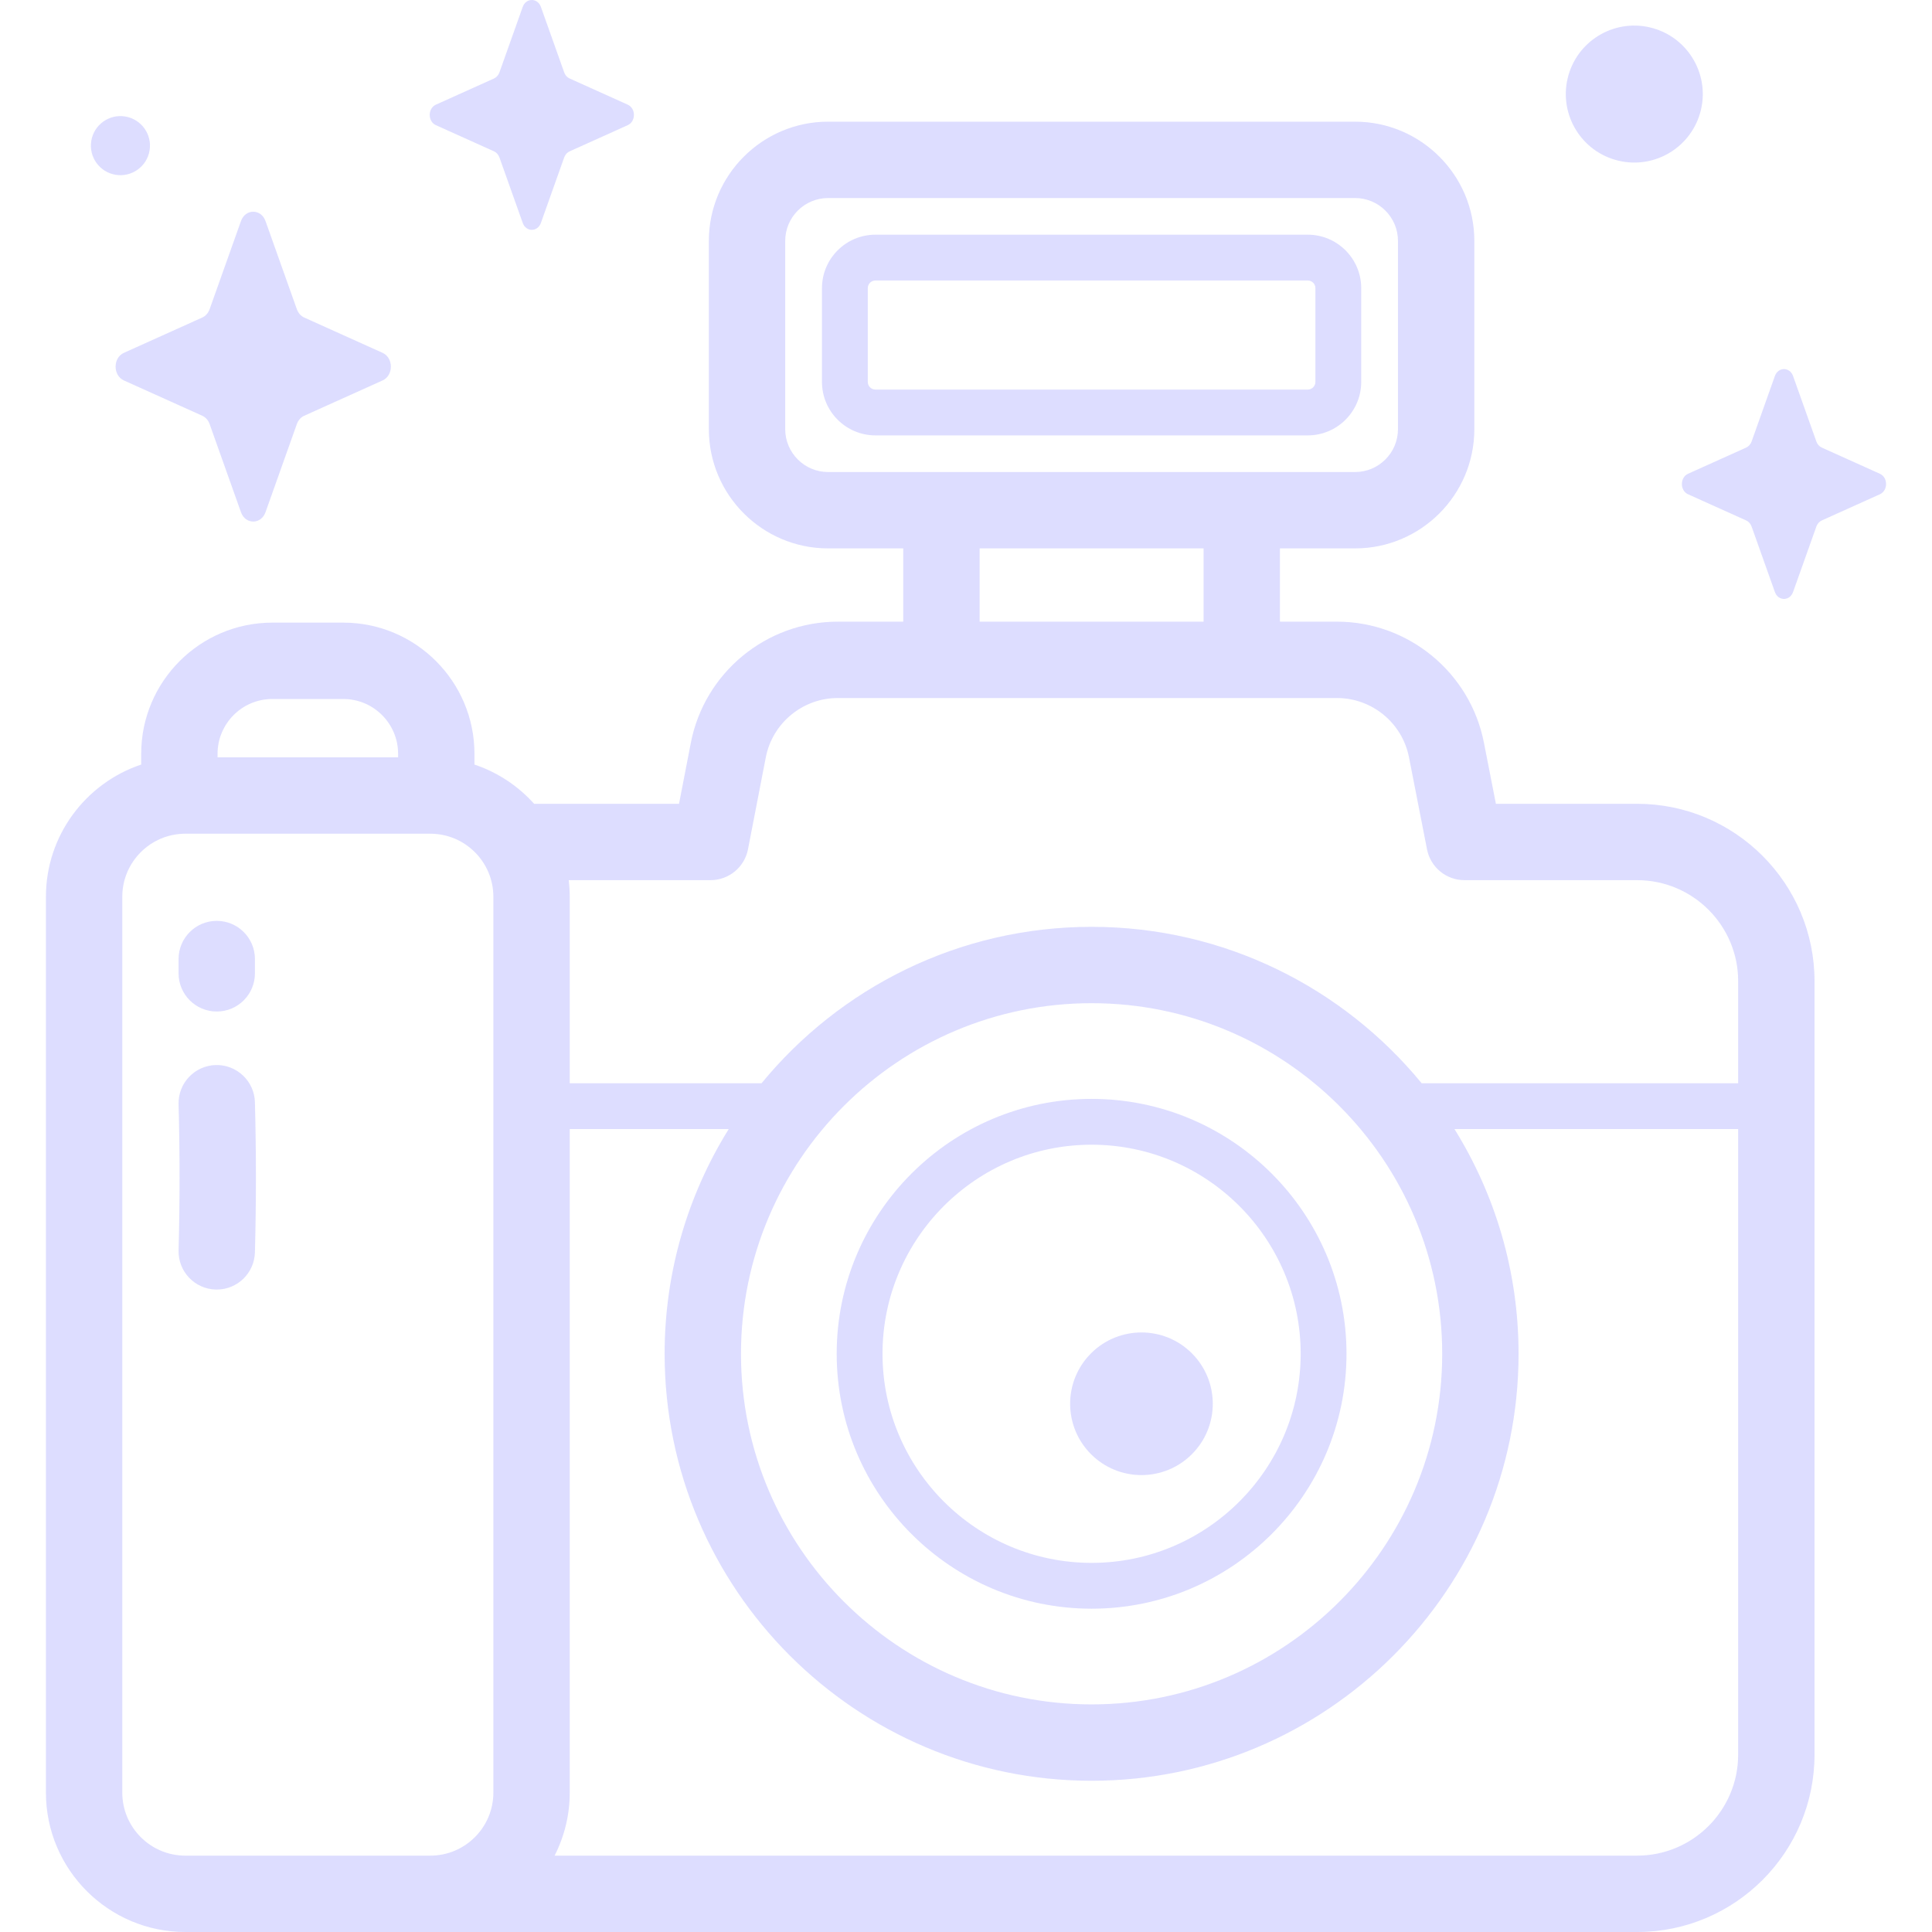
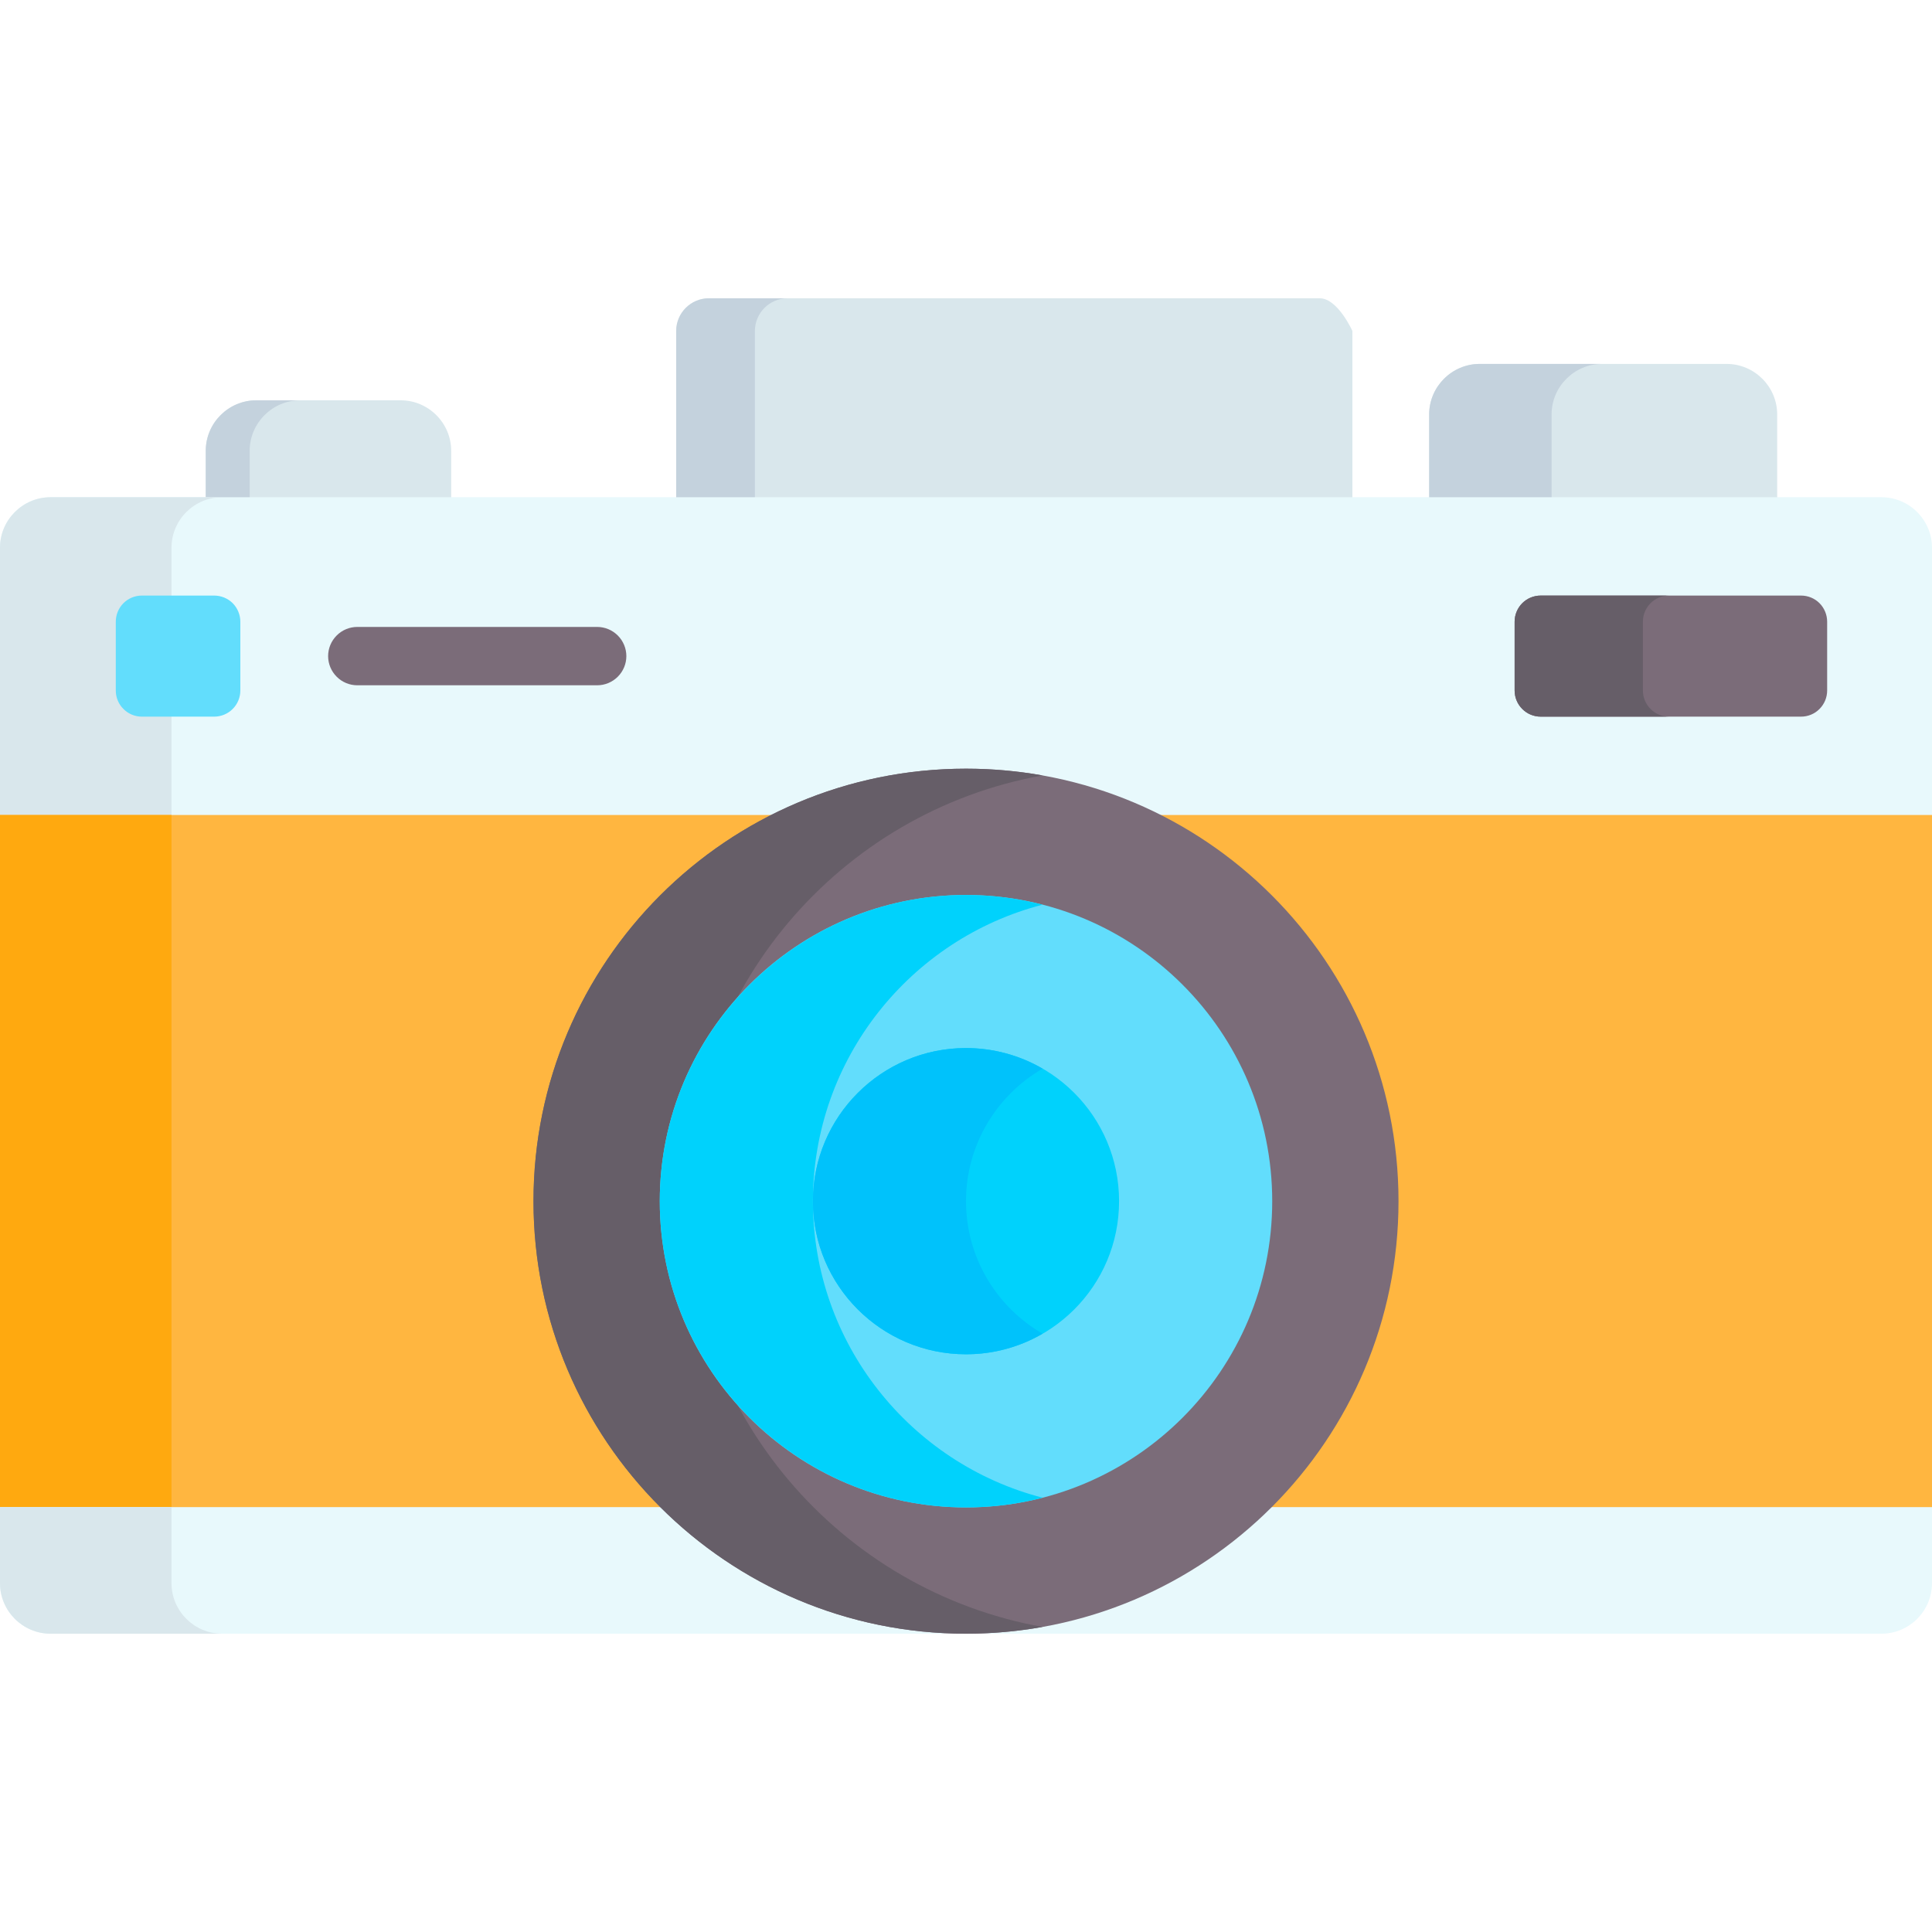
- <svg xmlns="http://www.w3.org/2000/svg" version="1.1" viewBox="0 0 512 512" style="enable-background:new 0 0 512 512" xml:space="preserve">
-   <g>
-     <path d="m70.361 58.585 8.312 23.371c.356 1.001 1.06 1.793 1.949 2.194l20.764 9.355c2.933 1.322 2.933 5.996 0 7.317l-20.764 9.355c-.889.4-1.594 1.193-1.949 2.194l-8.312 23.371c-1.174 3.302-5.327 3.302-6.501 0l-8.312-23.371c-.356-1.001-1.06-1.794-1.949-2.194l-20.764-9.355c-2.934-1.322-2.934-5.996 0-7.317l20.764-9.355c.889-.401 1.593-1.194 1.949-2.194l8.312-23.371c1.174-3.302 5.327-3.302 6.501 0zM143.347 1.837l6.165 17.336c.264.742.787 1.33 1.446 1.628l15.403 6.939c2.176.981 2.176 4.447 0 5.428l-15.403 6.939c-.66.297-1.182.885-1.446 1.628l-6.165 17.336c-.871 2.449-3.951 2.449-4.822 0l-6.165-17.336c-.264-.742-.786-1.33-1.446-1.628l-15.403-6.939c-2.176-.98-2.176-4.447 0-5.428l15.403-6.939c.66-.297 1.182-.885 1.446-1.628l6.165-17.336c.87-2.449 3.951-2.449 4.822 0z" fill="#ddf" data-original="#ddf">
- 		</path>
-     <circle cx="433.005" cy="24.817" r="18.149" transform="rotate(-76.7 433.127 24.81)" fill="#ddf" data-original="#ddf">
- 		</circle>
-     <circle cx="31.925" cy="38.6" r="7.829" transform="rotate(-80.8 31.918 38.604)" fill="#ddf" data-original="#ddf">
- 		</circle>
-     <path d="m475.184 99.652 6.165 17.336c.264.742.787 1.33 1.446 1.628l15.402 6.939c2.176.98 2.176 4.448 0 5.428l-15.402 6.939c-.659.297-1.182.885-1.446 1.628l-6.165 17.336c-.871 2.449-3.951 2.449-4.822 0l-6.165-17.336c-.264-.742-.786-1.33-1.446-1.628l-15.403-6.939c-2.176-.98-2.176-4.447 0-5.428l15.403-6.939c.659-.297 1.182-.885 1.446-1.628l6.165-17.336c.87-2.449 3.951-2.449 4.822 0zM433.863 213.015h-37.434l-3.176-16.217c-3.637-18.572-20.011-32.051-38.936-32.051h-15.119V145.33h19.915c17.426 0 31.603-14.178 31.603-31.604V63.849c0-17.426-14.178-31.604-31.603-31.604H219.456c-17.426 0-31.604 14.177-31.604 31.604v49.877c0 17.427 14.178 31.604 31.604 31.604h19.914v19.417h-17.345c-18.965 0-35.346 13.514-38.952 32.132l-3.126 16.136h-38.404a37.037 37.037 0 0 0-15.807-10.4v-2.853c0-19.166-15.592-34.758-34.757-34.758H72.176c-19.166 0-34.757 15.592-34.757 34.758v2.852c-14.654 4.904-25.248 18.751-25.248 35.034V475.06c0 20.369 16.571 36.94 36.94 36.94H433.863c25.918 0 47.004-21.086 47.004-47.003V260.019c0-25.918-21.086-47.004-47.004-47.004zm-225.774-99.289V63.849c0-6.268 5.1-11.367 11.367-11.367h139.656c6.268 0 11.366 5.099 11.366 11.367v49.877c0 6.268-5.099 11.367-11.366 11.367H219.456c-6.267 0-11.367-5.099-11.367-11.367zm51.518 31.604h59.354v19.417h-59.354zm-71.313 87.922c4.847 0 9.013-3.436 9.934-8.194l4.712-24.33c1.767-9.122 9.793-15.743 19.085-15.743h132.293c9.271 0 17.295 6.604 19.077 15.704l4.777 24.39a10.119 10.119 0 0 0 9.93 8.174h45.763c14.76 0 26.767 12.008 26.767 26.767v27.056h-83.874c-20.768-25.293-52.267-41.456-87.472-41.456s-66.704 16.163-87.472 41.456h-50.826V237.65c0-1.489-.099-2.954-.271-4.397h37.577zm100.99 32.603c51.233 0 92.914 41.681 92.914 92.914s-41.681 92.914-92.914 92.914-92.914-41.681-92.914-92.914 41.681-92.914 92.914-92.914zM72.176 185.242H90.98c8.007 0 14.521 6.514 14.521 14.521v.945H57.656v-.945c0-8.007 6.513-14.521 14.52-14.521zM32.407 475.06V237.648c0-9.211 7.493-16.704 16.703-16.704h64.934c9.21 0 16.704 7.493 16.704 16.704V475.06c0 9.21-7.494 16.704-16.704 16.704H49.11c-9.21-.001-16.703-7.494-16.703-16.704zm401.456 16.703H146.977a36.701 36.701 0 0 0 4.009-16.704V299.217h42.129c-10.758 17.309-16.982 37.716-16.982 59.552 0 62.391 50.759 113.151 113.151 113.151s113.151-50.759 113.151-113.151c0-21.836-6.224-42.244-16.982-59.552h75.177v165.78c0 14.759-12.008 26.766-26.767 26.766z" fill="#ddf" data-original="#ddf">
- 		</path>
-     <path d="M289.284 426.32c37.247 0 67.551-30.303 67.551-67.551s-30.304-67.551-67.551-67.551-67.551 30.303-67.551 67.551 30.304 67.551 67.551 67.551zm0-122.96c30.553 0 55.409 24.856 55.409 55.409s-24.856 55.409-55.409 55.409-55.409-24.856-55.409-55.409 24.856-55.409 55.409-55.409zM360.738 76.359c0-7.811-6.356-14.166-14.167-14.166H231.997c-7.811 0-14.167 6.355-14.167 14.166v24.856c0 7.812 6.356 14.167 14.167 14.167h114.574c7.811 0 14.167-6.355 14.167-14.167zm-12.142 24.856a2.027 2.027 0 0 1-2.025 2.025H231.997a2.027 2.027 0 0 1-2.025-2.025V76.359c0-1.116.908-2.024 2.025-2.024h114.574c1.117 0 2.025.908 2.025 2.024zM57.447 341.744l-.264-.003c-5.586-.143-9.999-4.787-9.856-10.373a729.638 729.638 0 0 0 0-38.747c-.142-5.586 4.27-10.231 9.856-10.374 5.549-.149 10.231 4.269 10.374 9.856a749.435 749.435 0 0 1 0 39.781c-.141 5.499-4.642 9.86-10.11 9.86zM57.442 268.062c-5.588 0-10.118-4.53-10.118-10.118v-3.786c0-5.588 4.53-10.118 10.118-10.118s10.118 4.53 10.118 10.118v3.786c.001 5.588-4.53 10.118-10.118 10.118z" fill="#ddf" data-original="#ddf">
- 		</path>
-     <circle cx="302.571" cy="372.021" r="18.902" transform="rotate(-45 302.526 372.105)" fill="#ddf" data-original="#ddf">
- 		</circle>
-   </g>
+ <svg xmlns="http://www.w3.org/2000/svg" viewBox="0 0 30 30" fill="none">
+   <path d="M27.596 7.841V6.435C27.596 6.004 27.243 5.651 26.811 5.651H22.977C22.545 5.651 22.192 6.004 22.192 6.435V7.841H27.596ZM6.222 6.216H3.979C3.548 6.216 3.195 6.569 3.195 7V7.841H7.006V7C7.006 6.569 6.653 6.216 6.222 6.216ZM21 7.841V5.139C21 5.139 20.772 4.632 20.494 4.632H11.007C10.728 4.632 10.5 4.86 10.5 5.139V7.841L21 7.841Z" fill="#D9E7EC" />
+   <path d="M24.877 5.651H22.977C22.546 5.651 22.192 6.004 22.192 6.435V7.841H24.093V6.435C24.093 6.004 24.446 5.651 24.877 5.651ZM4.662 6.216L3.979 6.216C3.548 6.216 3.195 6.569 3.195 7L3.195 7.841L3.877 7.841L3.877 7C3.877 6.569 4.23 6.216 4.662 6.216ZM12.229 4.632H11.007C10.728 4.632 10.5 4.86 10.5 5.139V7.841H11.722V5.139C11.722 4.86 11.95 4.632 12.229 4.632Z" fill="#C4D2DD" />
+   <path d="M29.216 7.721H0.784C0.353 7.721 0 8.074 0 8.505V12.957H11.974C12.884 12.497 13.912 12.238 15 12.238C16.088 12.238 17.116 12.497 18.026 12.957H30V8.505C30 8.074 29.647 7.721 29.216 7.721Z" fill="#E8F9FC" />
+   <path d="M3.448 7.721H0.784C0.353 7.721 0 8.074 0 8.505V12.957H2.663V8.505C2.663 8.074 3.016 7.721 3.448 7.721Z" fill="#D9E7EC" />
+   <path d="M10.86 23.523C9.571 22.299 8.767 20.569 8.767 18.652C8.767 16.032 10.268 13.762 12.457 12.655H0V23.523H10.86Z" fill="#FFB640" />
+   <path d="M0 12.655H2.663V23.523H0V12.655Z" fill="#FFA90F" />
+   <path d="M21.354 18.652C21.354 20.569 20.55 22.299 19.261 23.523H30V12.655H17.663C19.852 13.762 21.354 16.032 21.354 18.652Z" fill="#FFB640" />
+   <path d="M0 24.583C0 25.015 0.353 25.368 0.784 25.368H15C13.146 25.368 12.132 24.616 10.916 23.402H0V24.583Z" fill="#E8F9FC" />
+   <path d="M2.663 24.583V23.402H0V24.583C0 25.015 0.353 25.368 0.784 25.368H3.448C3.016 25.368 2.663 25.015 2.663 24.583Z" fill="#D9E7EC" />
+   <path d="M19.385 23.402C18.17 24.616 16.854 25.368 15 25.368H29.216C29.647 25.368 30 25.015 30 24.583V23.402H19.385Z" fill="#E8F9FC" />
+   <path d="M15 25.368C18.709 25.368 21.716 22.361 21.716 18.652C21.716 14.943 18.709 11.936 15 11.936C11.291 11.936 8.284 14.943 8.284 18.652C8.284 22.361 11.291 25.368 15 25.368Z" fill="#7B6C79" />
+   <path d="M10.662 18.652C10.662 15.349 13.047 12.602 16.189 12.041C15.796 11.971 15.399 11.936 15 11.936C11.291 11.936 8.284 14.943 8.284 18.652C8.284 22.361 11.291 25.368 15 25.368C15.406 25.368 15.803 25.332 16.189 25.263C13.047 24.701 10.662 21.955 10.662 18.652Z" fill="#665E68" />
+   <path d="M27.966 9.248H23.925C23.817 9.248 23.714 9.29 23.638 9.366C23.562 9.443 23.519 9.546 23.519 9.654V10.722C23.519 10.83 23.562 10.933 23.638 11.009C23.714 11.086 23.817 11.128 23.925 11.128H27.966C28.074 11.128 28.177 11.086 28.253 11.009C28.329 10.933 28.372 10.83 28.372 10.722V9.654C28.372 9.546 28.329 9.443 28.253 9.366C28.177 9.29 28.074 9.248 27.966 9.248Z" fill="#7B6C79" />
+   <path d="M25.511 10.722V9.654C25.511 9.546 25.553 9.443 25.63 9.366C25.706 9.29 25.809 9.248 25.917 9.248H23.925C23.817 9.248 23.714 9.29 23.638 9.366C23.561 9.443 23.519 9.546 23.519 9.654V10.722C23.519 10.83 23.561 10.933 23.638 11.009C23.714 11.086 23.817 11.128 23.925 11.128H25.917C25.809 11.128 25.706 11.086 25.63 11.009C25.553 10.933 25.511 10.83 25.511 10.722Z" fill="#665E68" />
+   <path d="M3.732 10.722V9.654C3.732 9.546 3.689 9.443 3.613 9.366C3.536 9.29 3.433 9.248 3.325 9.248H2.204C2.096 9.248 1.993 9.29 1.917 9.366C1.84 9.443 1.798 9.546 1.798 9.654V10.722C1.798 10.83 1.84 10.933 1.917 11.009C1.993 11.086 2.096 11.128 2.204 11.128H3.325C3.433 11.128 3.536 11.086 3.613 11.009C3.689 10.933 3.732 10.83 3.732 10.722Z" fill="#62DDFC" />
+   <path d="M9.273 10.641H5.548C5.428 10.641 5.312 10.593 5.228 10.508C5.143 10.423 5.095 10.308 5.095 10.188C5.095 10.068 5.143 9.953 5.228 9.868C5.312 9.783 5.428 9.735 5.548 9.735H9.273C9.393 9.735 9.508 9.783 9.593 9.868C9.678 9.953 9.726 10.068 9.726 10.188C9.726 10.308 9.678 10.423 9.593 10.508C9.508 10.593 9.393 10.641 9.273 10.641Z" fill="#7B6C79" />
+   <path d="M15 23.407C17.626 23.407 19.755 21.278 19.755 18.652C19.755 16.026 17.626 13.897 15 13.897C12.374 13.897 10.245 16.026 10.245 18.652C10.245 21.278 12.374 23.407 15 23.407Z" fill="#62DDFC" />
+   <path d="M12.623 18.652C12.623 16.441 14.14 14.577 16.189 14.048C15.8 13.947 15.401 13.897 15 13.897C12.378 13.897 10.245 16.03 10.245 18.652C10.245 21.274 12.378 23.407 15 23.407C15.41 23.407 15.809 23.355 16.189 23.256C14.14 22.727 12.623 20.863 12.623 18.652Z" fill="#00D2FC" />
+   <path d="M15 21.029C16.313 21.029 17.377 19.965 17.377 18.652C17.377 17.339 16.313 16.274 15 16.274C13.687 16.274 12.623 17.339 12.623 18.652C12.623 19.965 13.687 21.029 15 21.029Z" fill="#00D2FC" />
+   <path d="M15 18.652C15 17.774 15.479 17.006 16.189 16.594C15.828 16.385 15.418 16.274 15 16.274C13.689 16.274 12.623 17.341 12.623 18.652C12.623 19.963 13.689 21.029 15 21.029C15.418 21.03 15.828 20.919 16.189 20.709C15.479 20.298 15 19.53 15 18.652Z" fill="#00C2FB" />
</svg>
